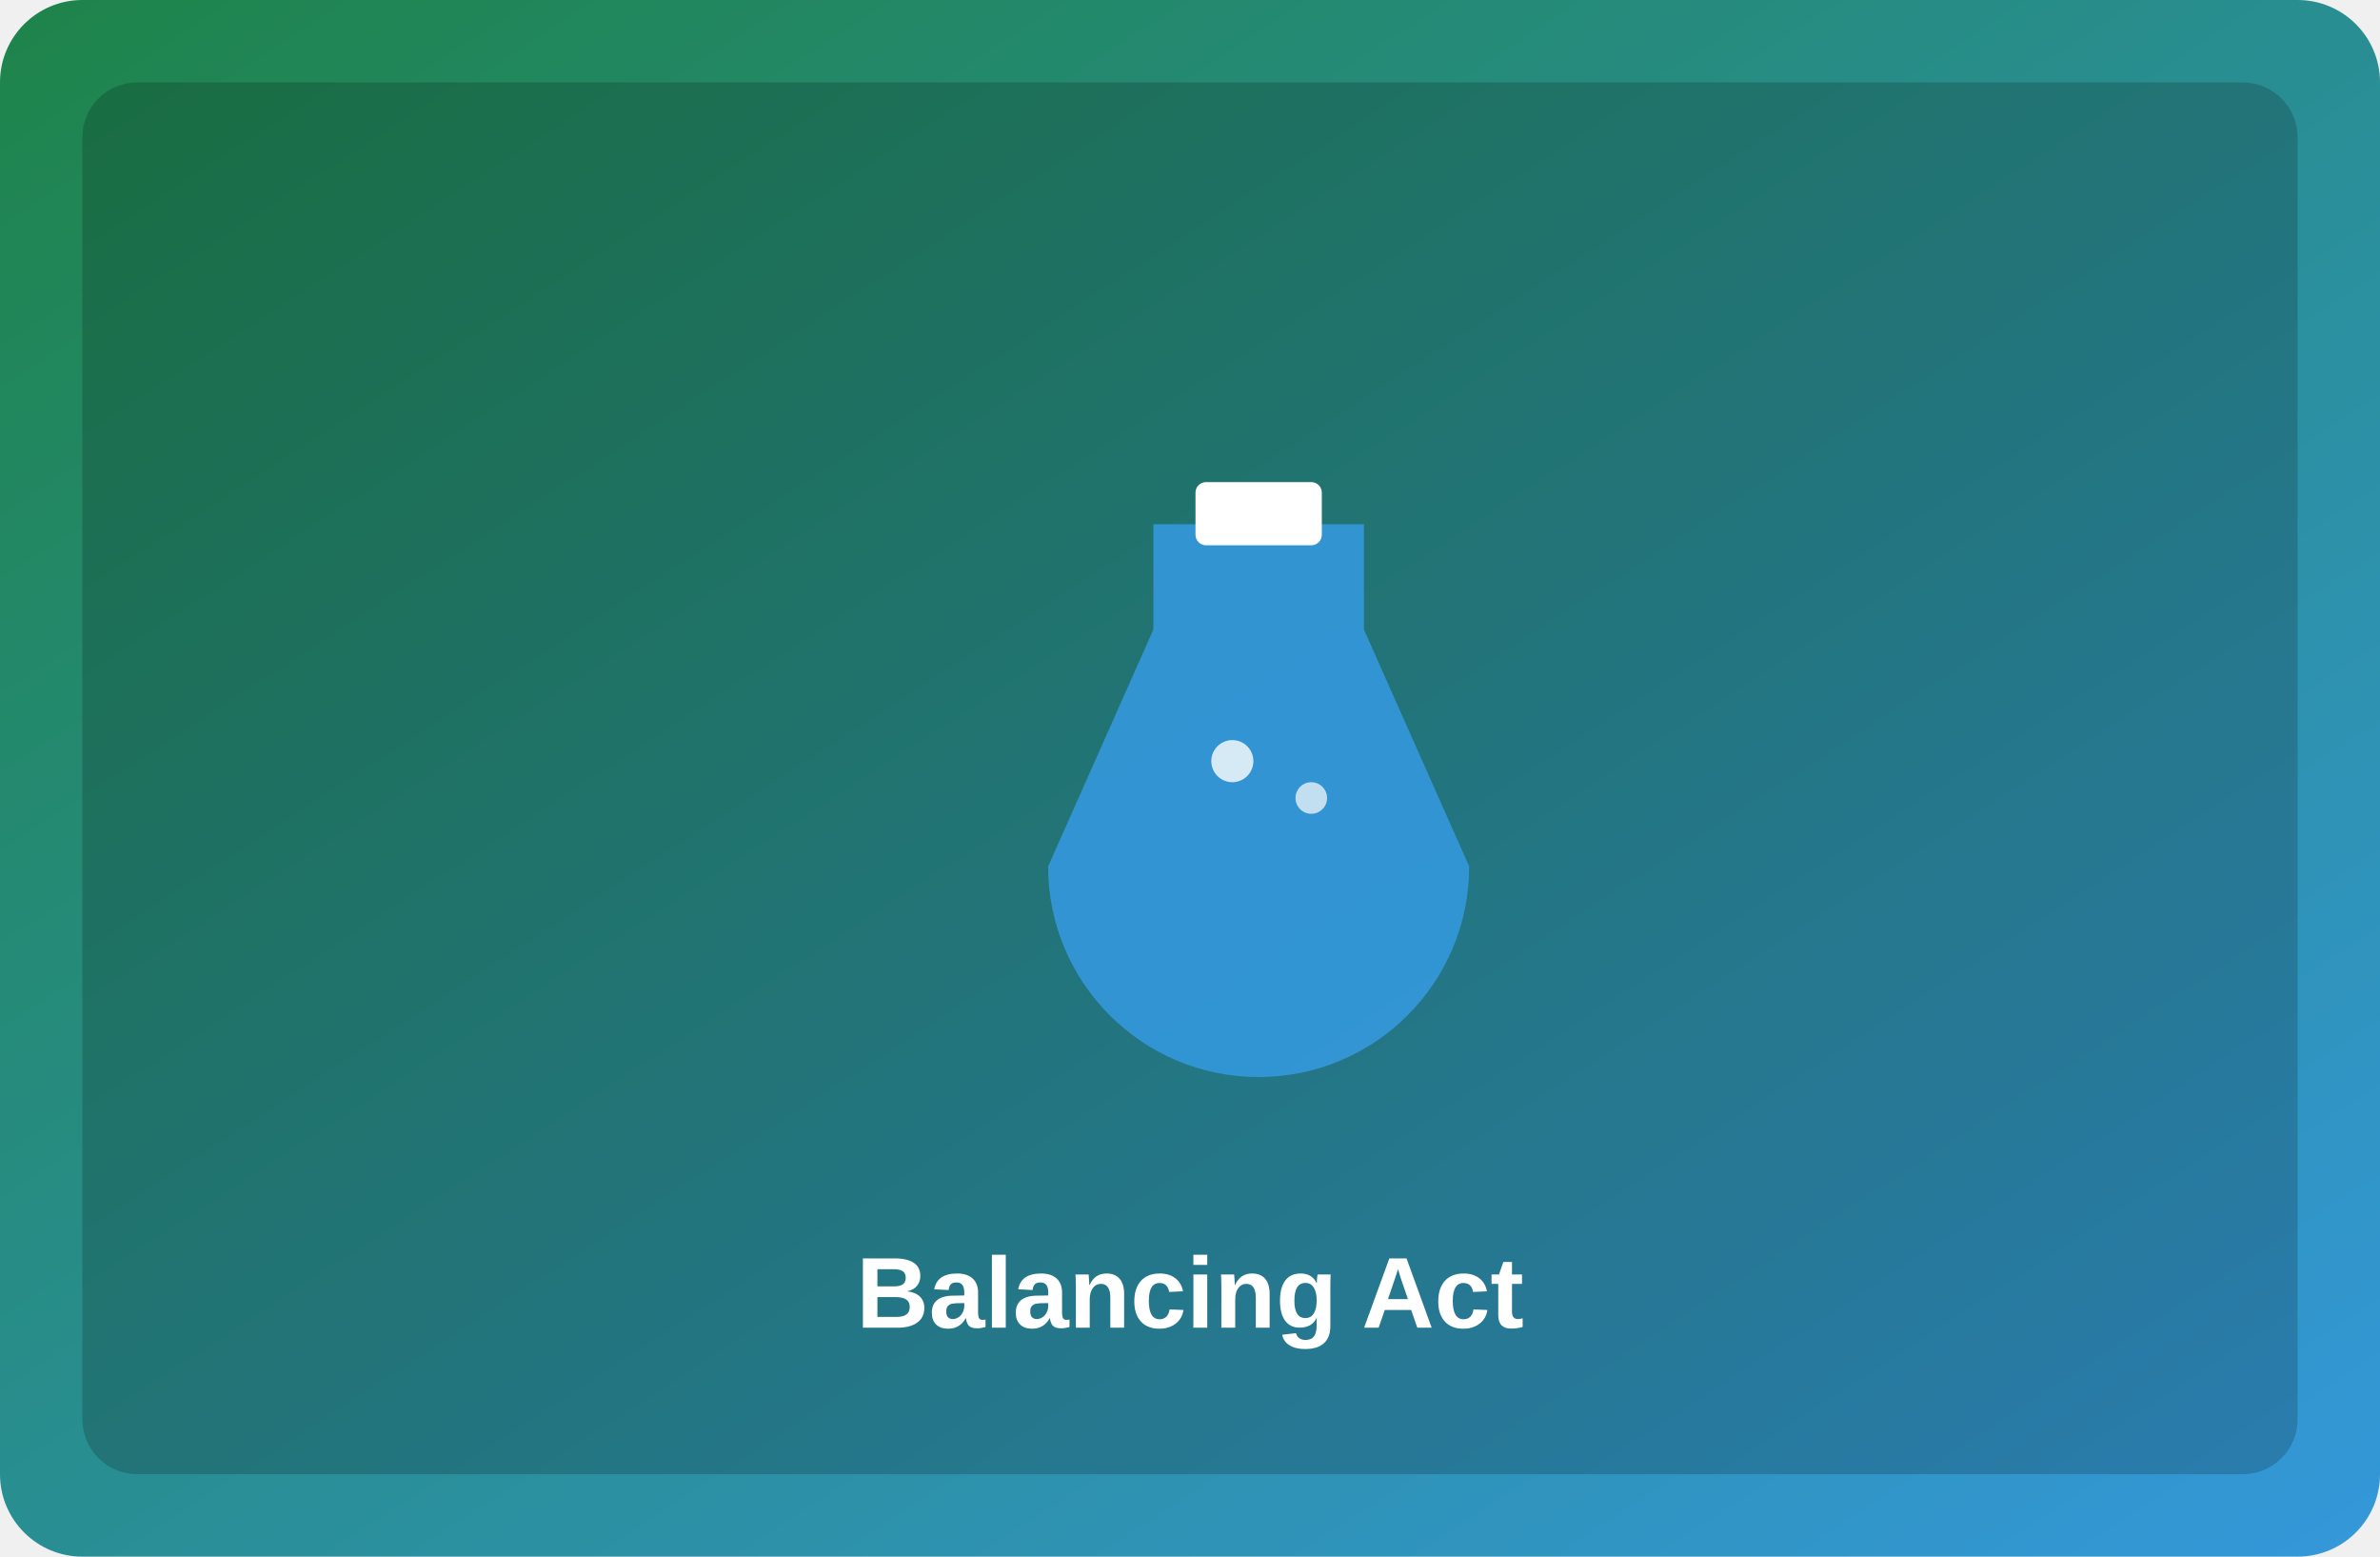
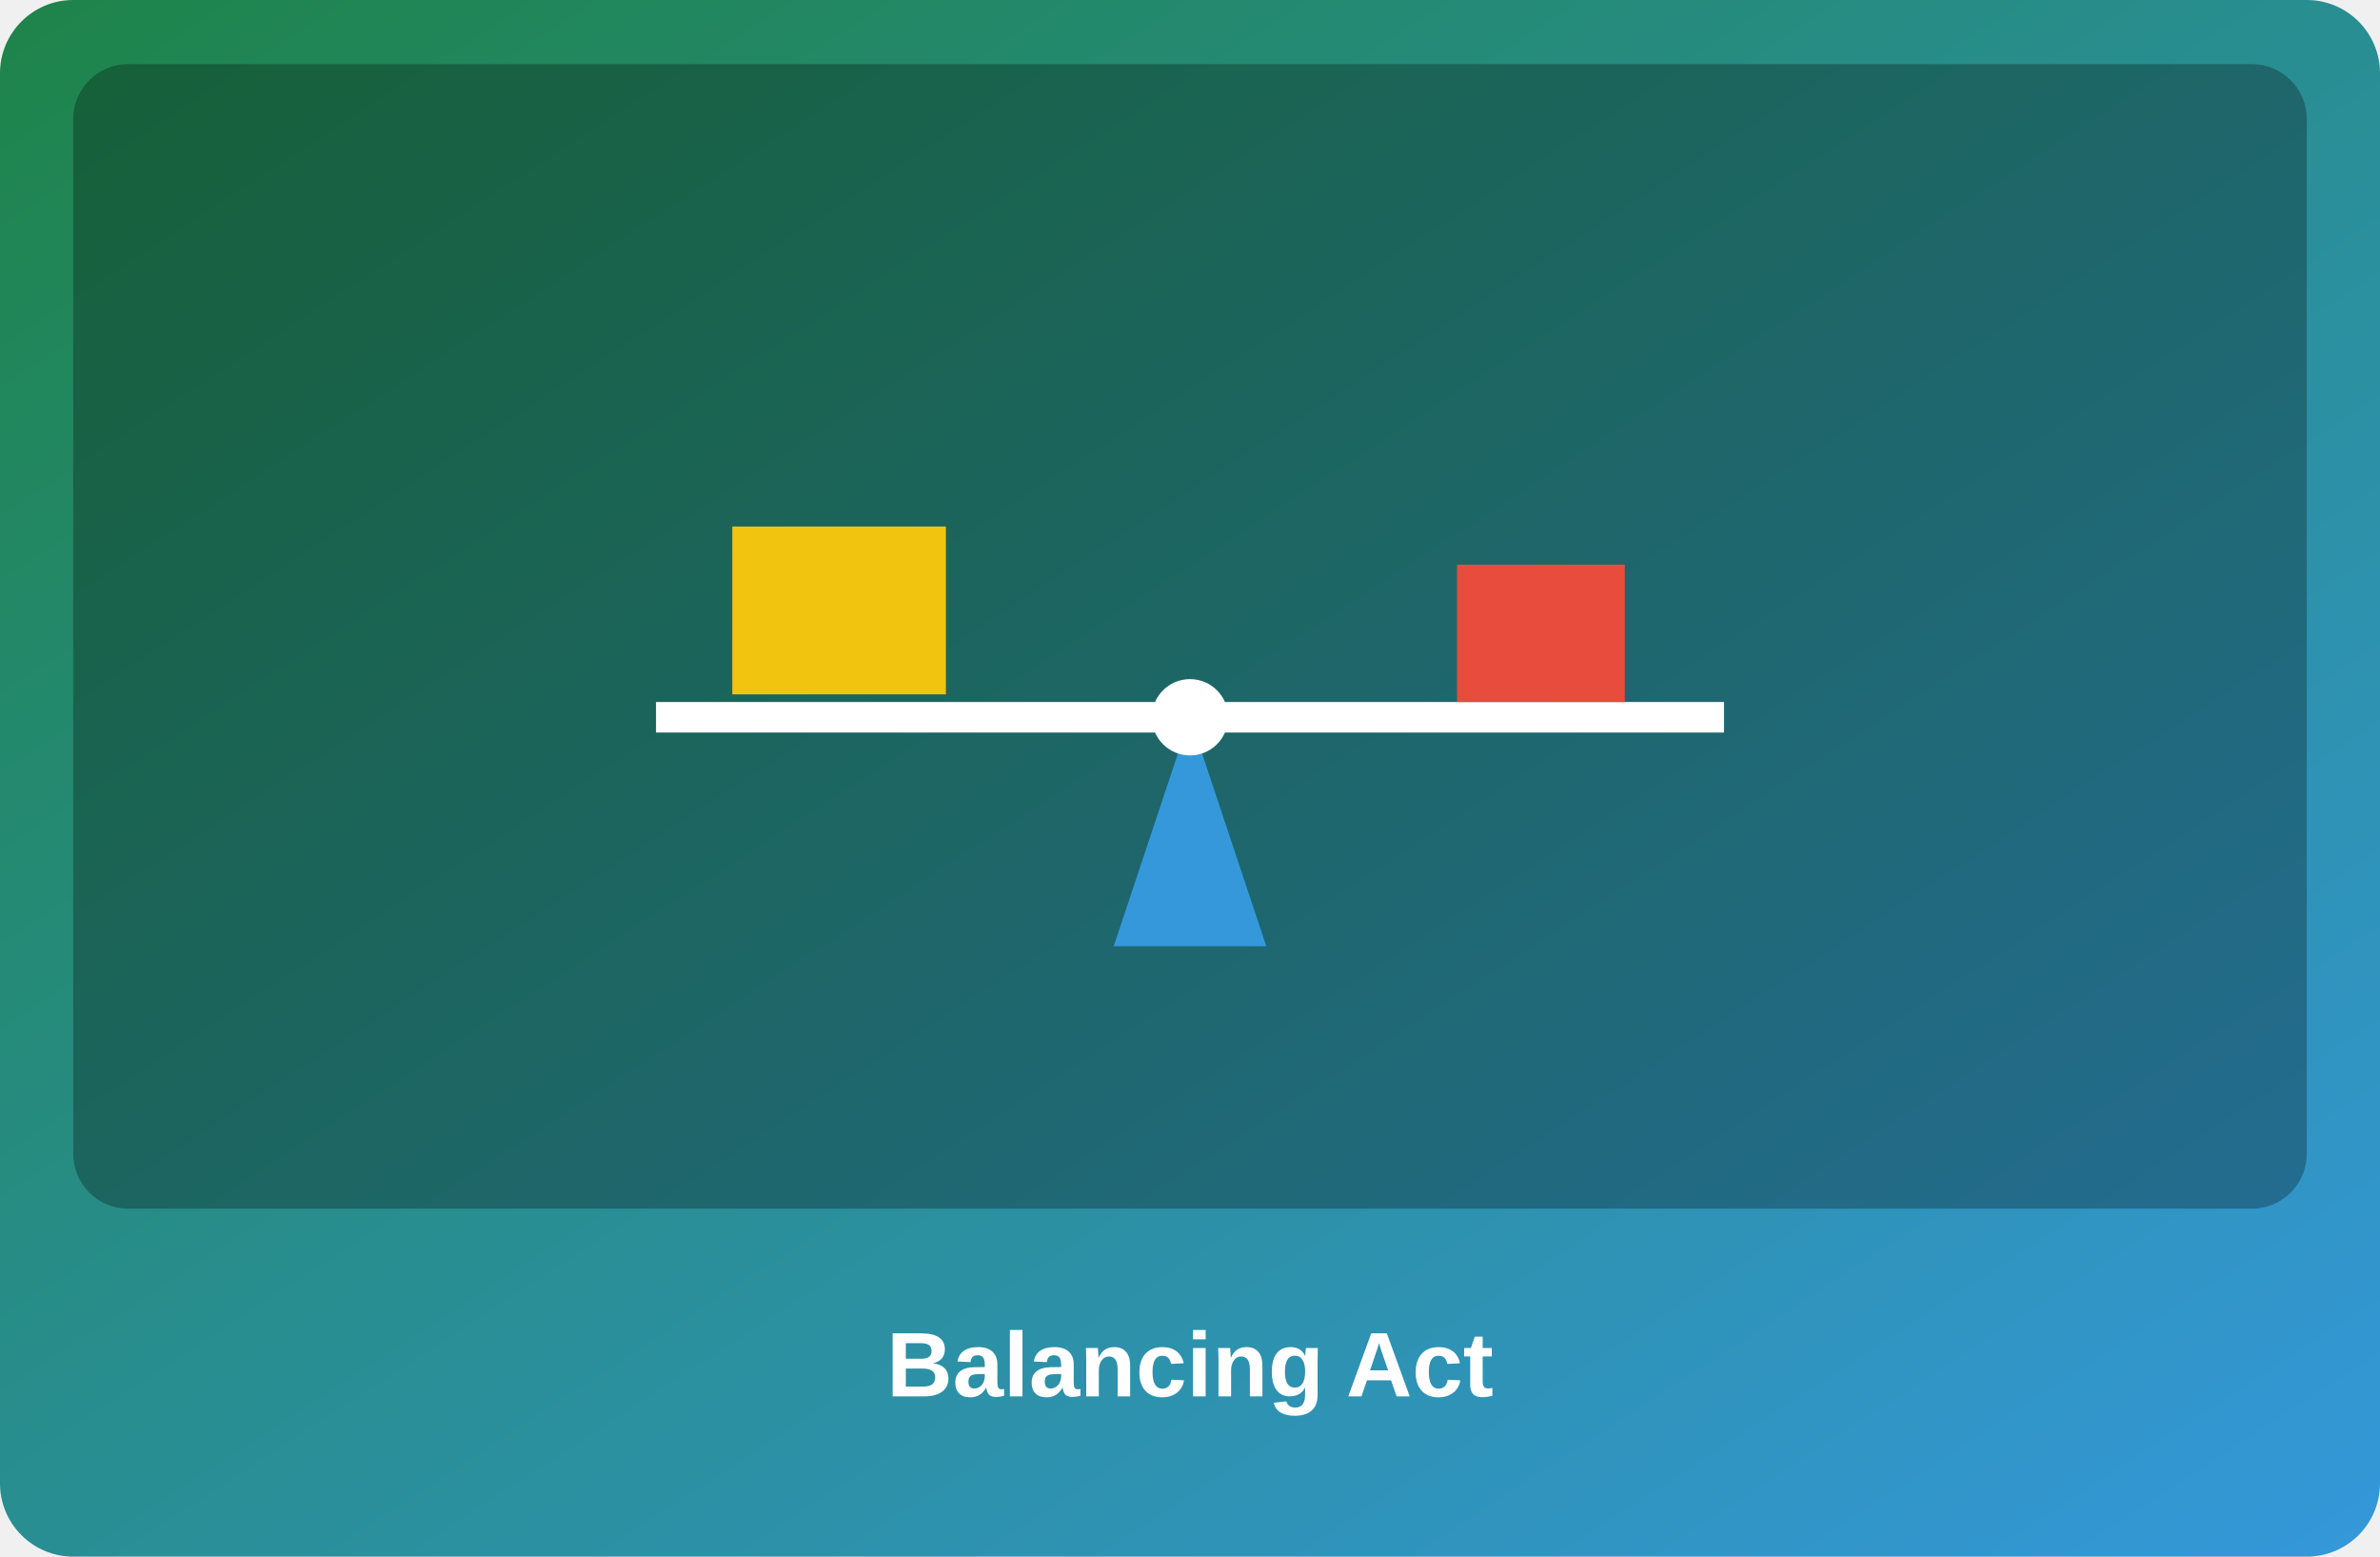
<svg xmlns="http://www.w3.org/2000/svg" width="520" height="340" viewBox="0 0 520 340">
  <defs>
-     <linearGradient id="g" x1="0%" y1="0%" x2="100%" y2="100%">
+     <linearGradient id="bg" x1="0%" y1="0%" x2="100%" y2="100%">
      <stop offset="0%" stop-color="#1e8449" />
      <stop offset="100%" stop-color="#3498db" />
    </linearGradient>
  </defs>
-   <rect width="520" height="340" rx="18" fill="url(#g)" />
-   <rect x="18" y="18" width="484" height="304" rx="12" fill="rgba(0,0,0,0.18)" />
-   <g transform="translate(160,80) scale(1.15)">
-     <path d="M80 30 h40 v20 l20 45 a25 25 0 0 1 -80 0 l20 -45 z" fill="#3498db" opacity="0.9" />
-     <rect x="88" y="22" width="24" height="12" rx="2" fill="#fff" />
-     <circle cx="95" cy="75" r="4" fill="#fff" opacity="0.8" />
-     <circle cx="110" cy="82" r="3" fill="#fff" opacity="0.7" />
-   </g>
-   <text x="260" y="290" text-anchor="middle" font-family="Arial,Helvetica,sans-serif" font-size="22" font-weight="700" fill="#ffffff">Balancing Act</text>
+   <rect width="520" height="340" rx="16" fill="url(#bg)" />
+   <rect x="16" y="14" width="488" height="250" rx="12" fill="rgba(0,0,0,0.28)" />
+   <svg x="60" y="40" width="400" height="200" viewBox="0 0 200 120">
+     <line x1="30" y1="70" x2="170" y2="70" stroke="#fff" stroke-width="4" />
+     <polygon points="100,70 90,100 110,100" fill="#3498db" />
+     <rect x="40" y="45" width="28" height="22" fill="#f1c40f" />
+     <rect x="135" y="50" width="22" height="18" fill="#e74c3c" />
+     <circle cx="100" cy="70" r="5" fill="#fff" />
+   </svg>
+   <text x="260" y="305" text-anchor="middle" font-family="Arial,Helvetica,sans-serif" font-size="20" font-weight="700" fill="#ffffff">Balancing Act</text>
</svg>
